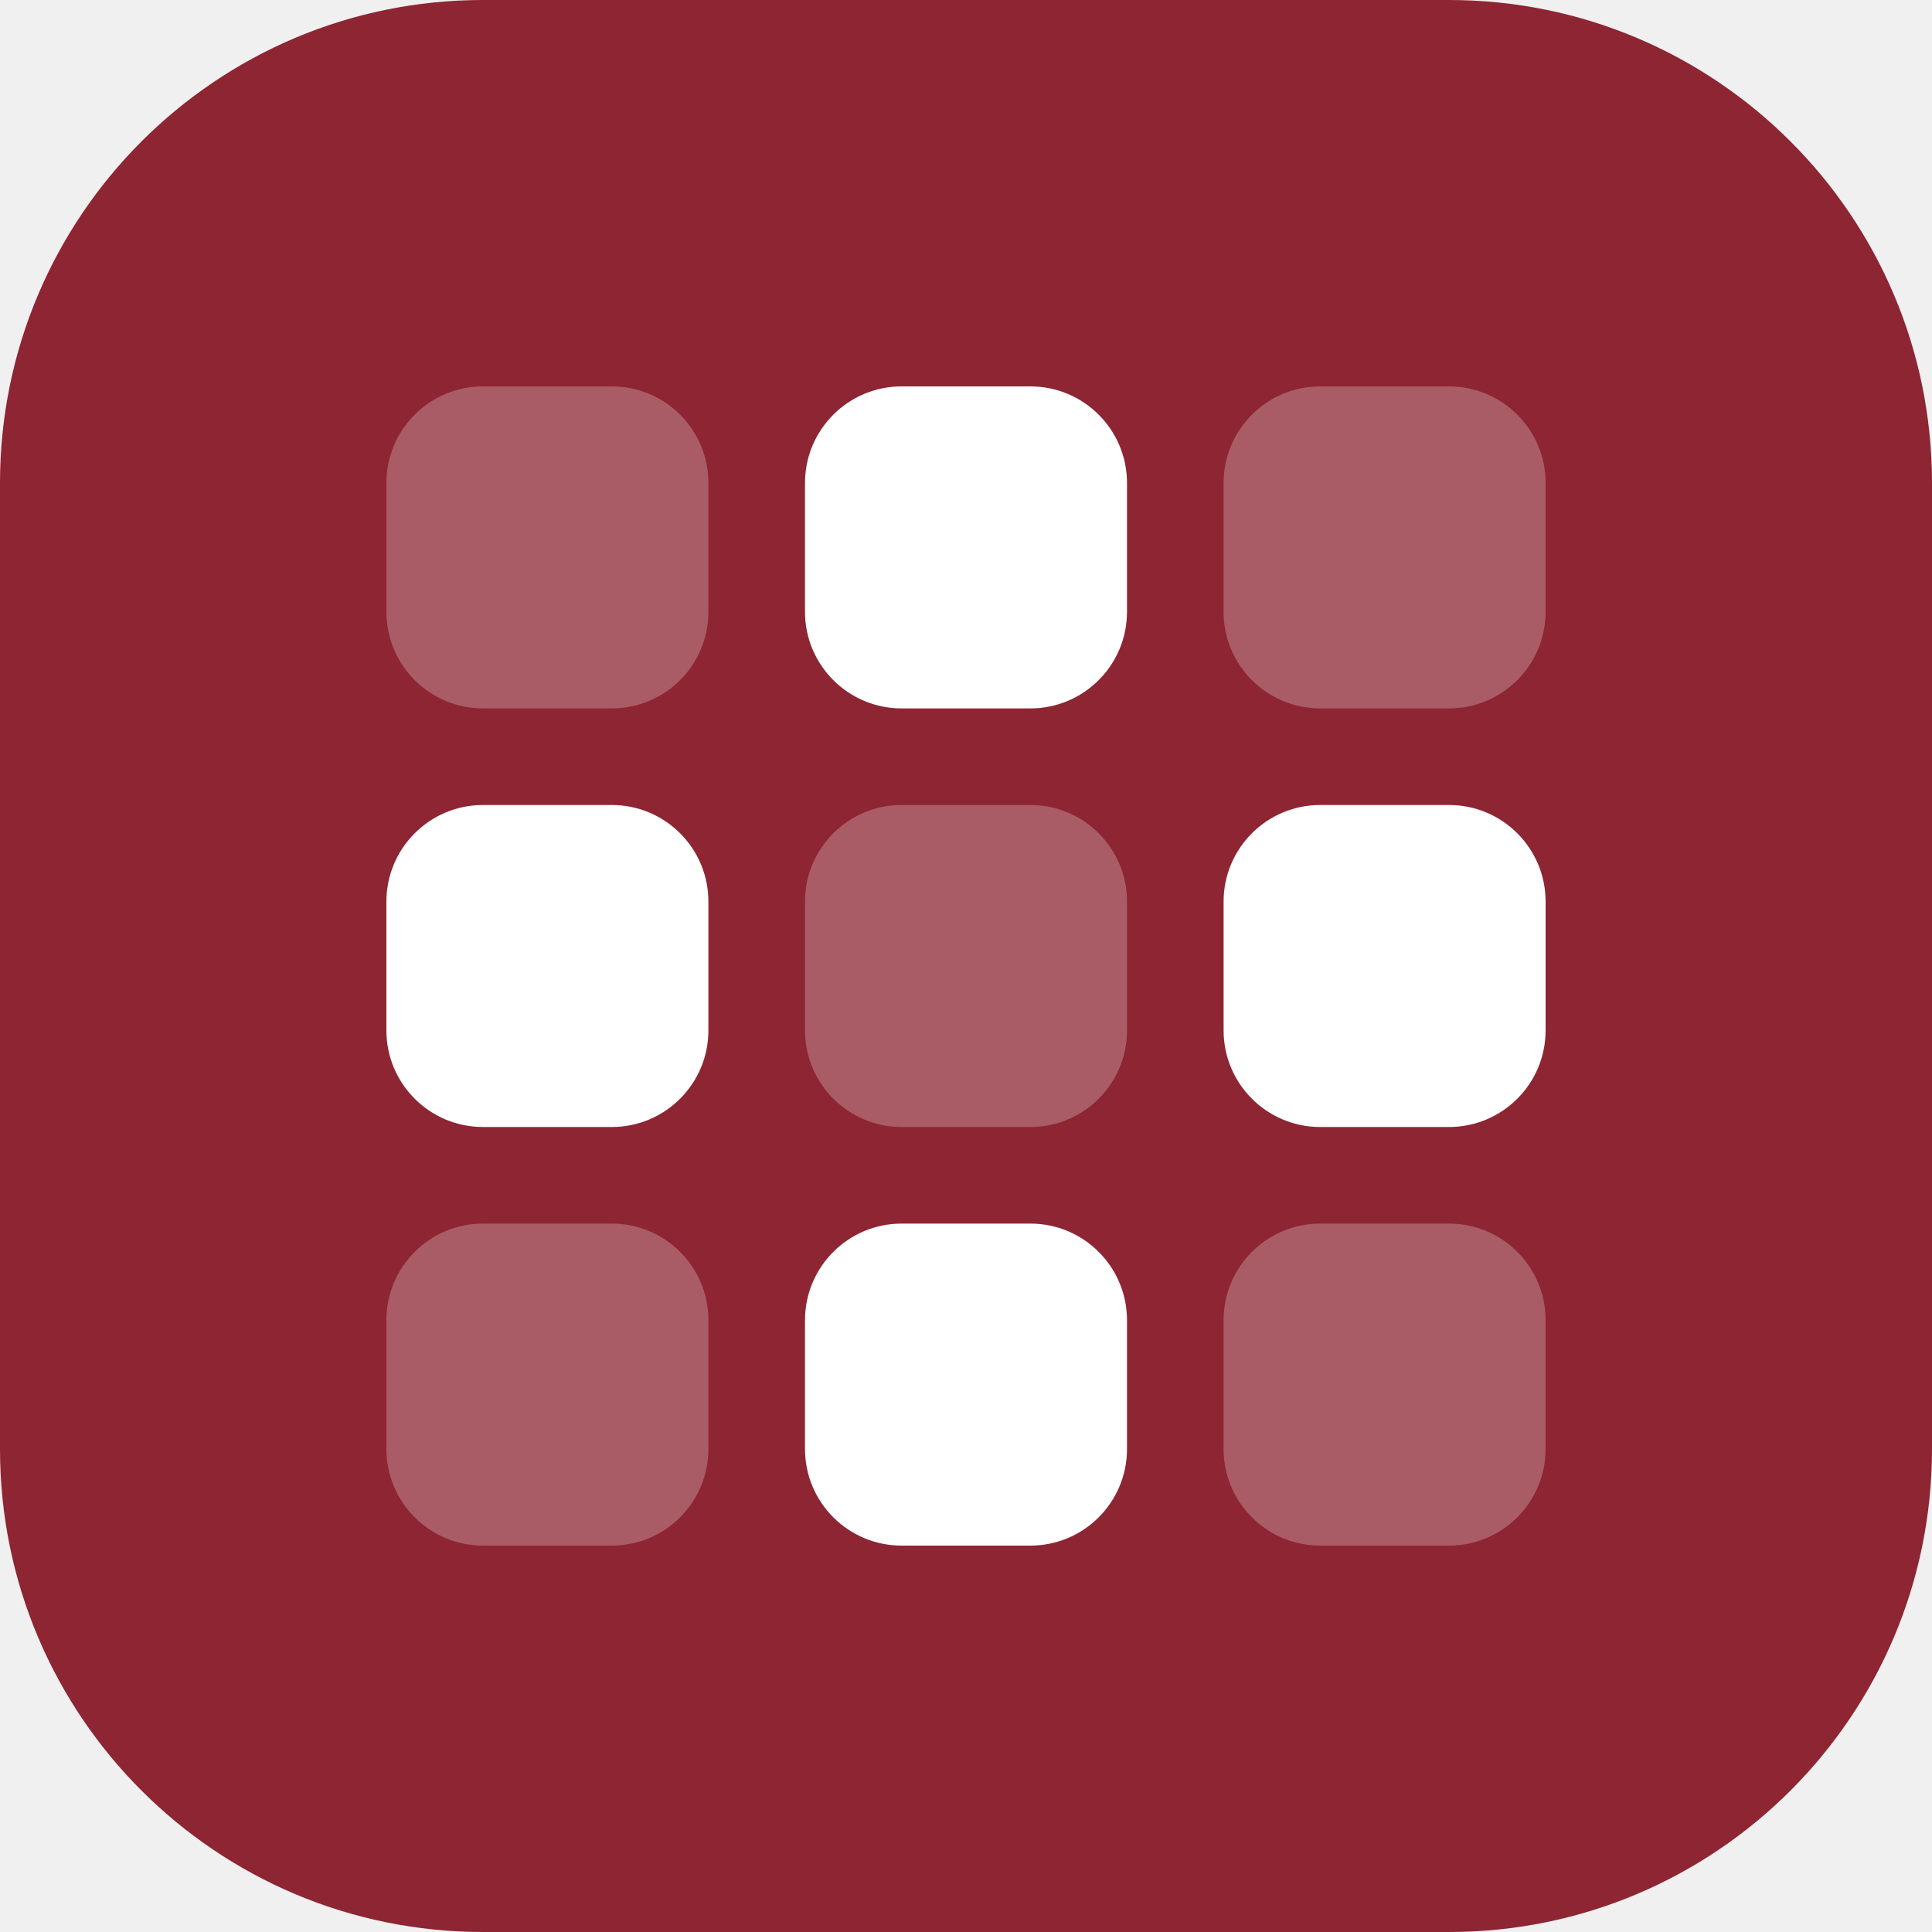
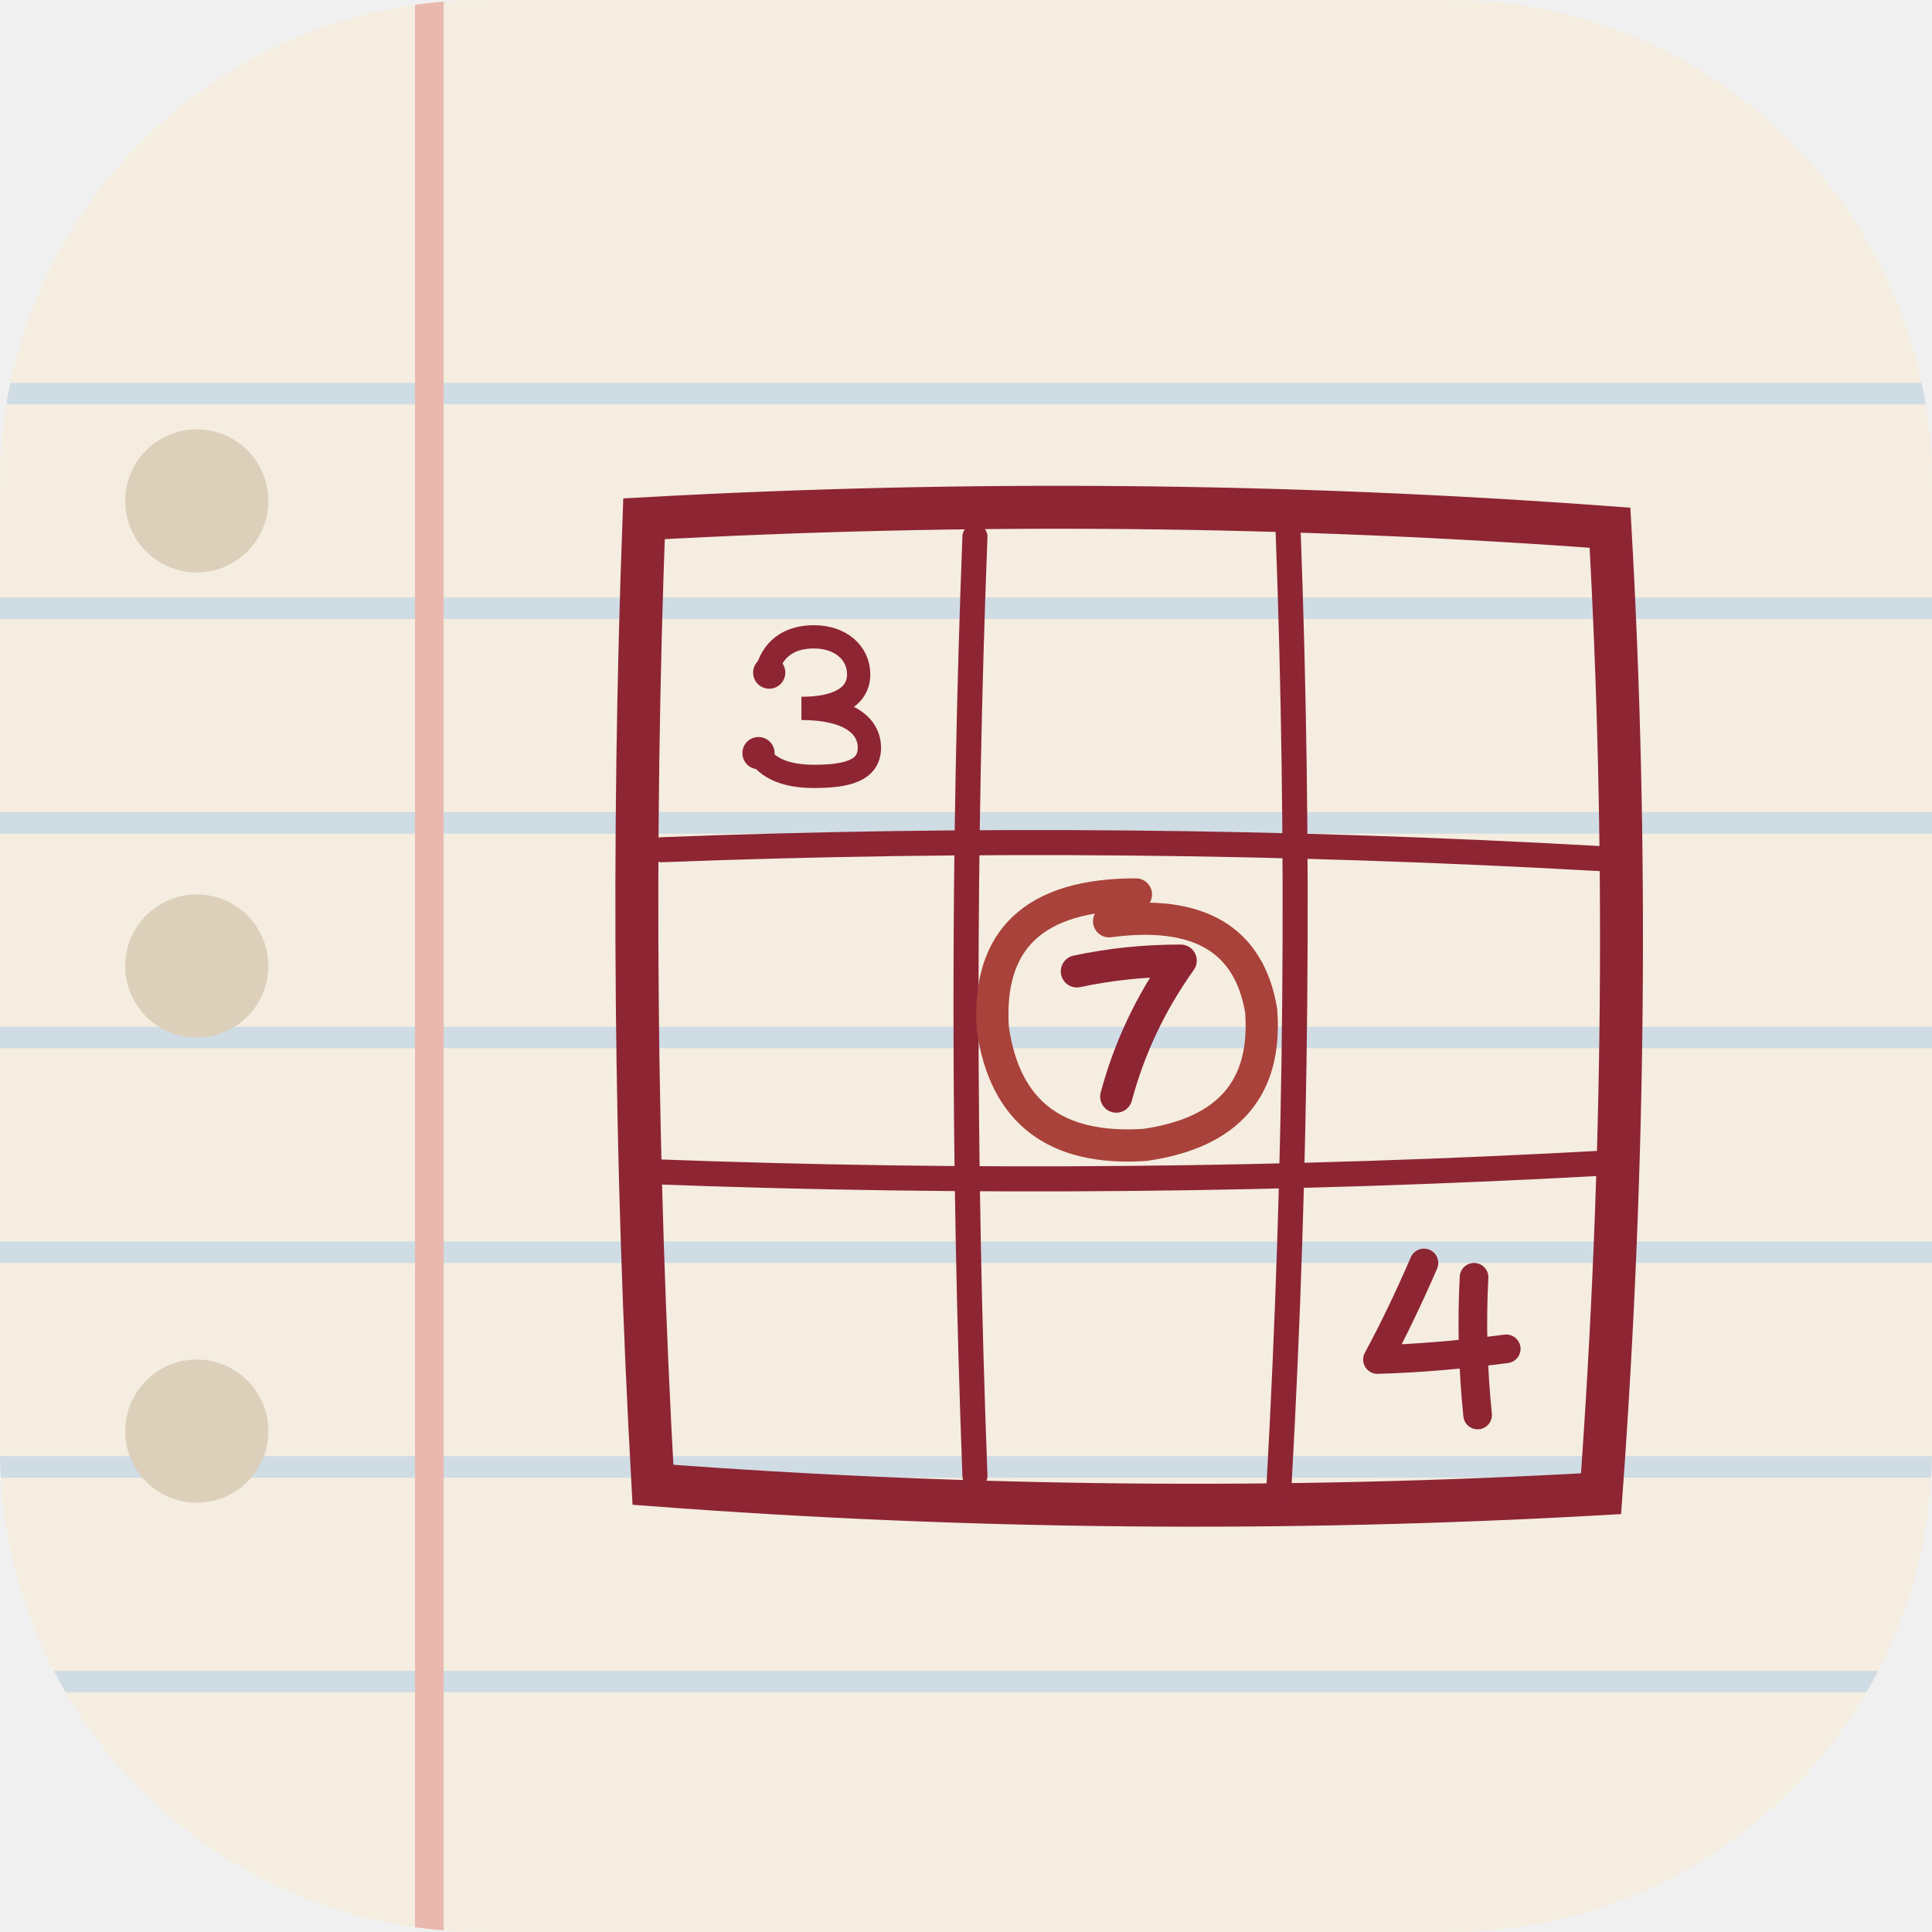
- <svg xmlns="http://www.w3.org/2000/svg" viewBox="0 0 240 240">
-   <rect width="240" height="240" rx="60" fill="#8E2533" />
-   <rect x="48" y="48" width="40" height="40" rx="12" fill="#FFFFFF" fill-opacity="0.25" />
-   <rect x="100" y="48" width="40" height="40" rx="12" fill="#FFFFFF" />
-   <rect x="152" y="48" width="40" height="40" rx="12" fill="#FFFFFF" fill-opacity="0.25" />
-   <rect x="48" y="100" width="40" height="40" rx="12" fill="#FFFFFF" />
-   <rect x="100" y="100" width="40" height="40" rx="12" fill="#FFFFFF" fill-opacity="0.25" />
-   <rect x="152" y="100" width="40" height="40" rx="12" fill="#FFFFFF" />
-   <rect x="48" y="152" width="40" height="40" rx="12" fill="#FFFFFF" fill-opacity="0.25" />
-   <rect x="100" y="152" width="40" height="40" rx="12" fill="#FFFFFF" />
-   <rect x="152" y="152" width="40" height="40" rx="12" fill="#FFFFFF" fill-opacity="0.25" />
+ <svg xmlns="http://www.w3.org/2000/svg" viewBox="0 0 108 108">
+   <clipPath id="icon-shape">
+     <rect width="108" height="108" rx="27" />
+   </clipPath>
+   <g clip-path="url(#icon-shape)">
+     <svg viewBox="0 0 108 108">
+       <rect width="108" height="108" fill="#F4EDE0" />
+       <g stroke="#CFDCE4" stroke-width="1.2">
+         <path d="M0 22H108M0 34H108M0 46H108M0 58H108M0 70H108M0 82H108M0 94H108" />
+       </g>
+       <path d="M24 0V108" stroke="#E9B9AF" stroke-width="1.6" />
+       <g fill="#DCD0BB">
+         <circle cx="11" cy="28" r="4" />
+         <circle cx="11" cy="54" r="4" />
+         <circle cx="11" cy="80" r="4" />
+       </g>
+       <g fill="none" stroke="#8E2533" stroke-linecap="round">
+         <path d="M36 29 Q63 27.5 90 29.5 Q91.5 56 89.5 83.5 Q63 85 36.5 83 Q35 56 36 29Z" stroke-width="2.4" />
+         <path d="M54.5 30 Q53.5 56 54.5 82.5 M72 29.5 Q73 56 71.5 83 M37 47.5 Q63 46.5 89.5 48 M36.5 65.5 Q63 66.5 90 65" stroke-width="1.4" />
+       </g>
+       <path d="M42.9 37.4C43.3 36.1 44.3 35.6 45.5 35.6C47 35.6 48 36.5 48 37.7C48 38.9 46.9 39.6 44.8 39.6C47.5 39.6 48.6 40.6 48.6 41.8C48.6 43.1 47.3 43.4 45.5 43.4C44 43.4 42.9 43 42.3 42" fill="none" stroke="#8E2533" stroke-width="1.3" />
+       <g fill="#8E2533">
+         <circle cx="43" cy="37.6" r="0.9" />
+         <circle cx="42.4" cy="42.1" r="0.9" />
+       </g>
+       <g fill="none" stroke="#8E2533" stroke-linecap="round" stroke-linejoin="round">
+         <path d="M60.2 54.3Q63 53.7 66 53.7Q63.5 57.2 62.4 61.3" stroke-width="1.8" />
+         <path d="M79.6 70.6Q78.3 73.6 77 76Q80.4 75.9 84.2 75.4M82.4 71.4Q82.2 75.2 82.6 79.1" stroke-width="1.6" />
+       </g>
+       <path d="M63.5 50 Q55 50 55.5 57.5 Q56.5 64.5 64 64 Q71 63 70.5 56.5 Q69.5 50.5 62 51.5" fill="none" stroke="#A8423A" stroke-width="1.8" stroke-linecap="round" />
+     </svg>
+   </g>
</svg>
